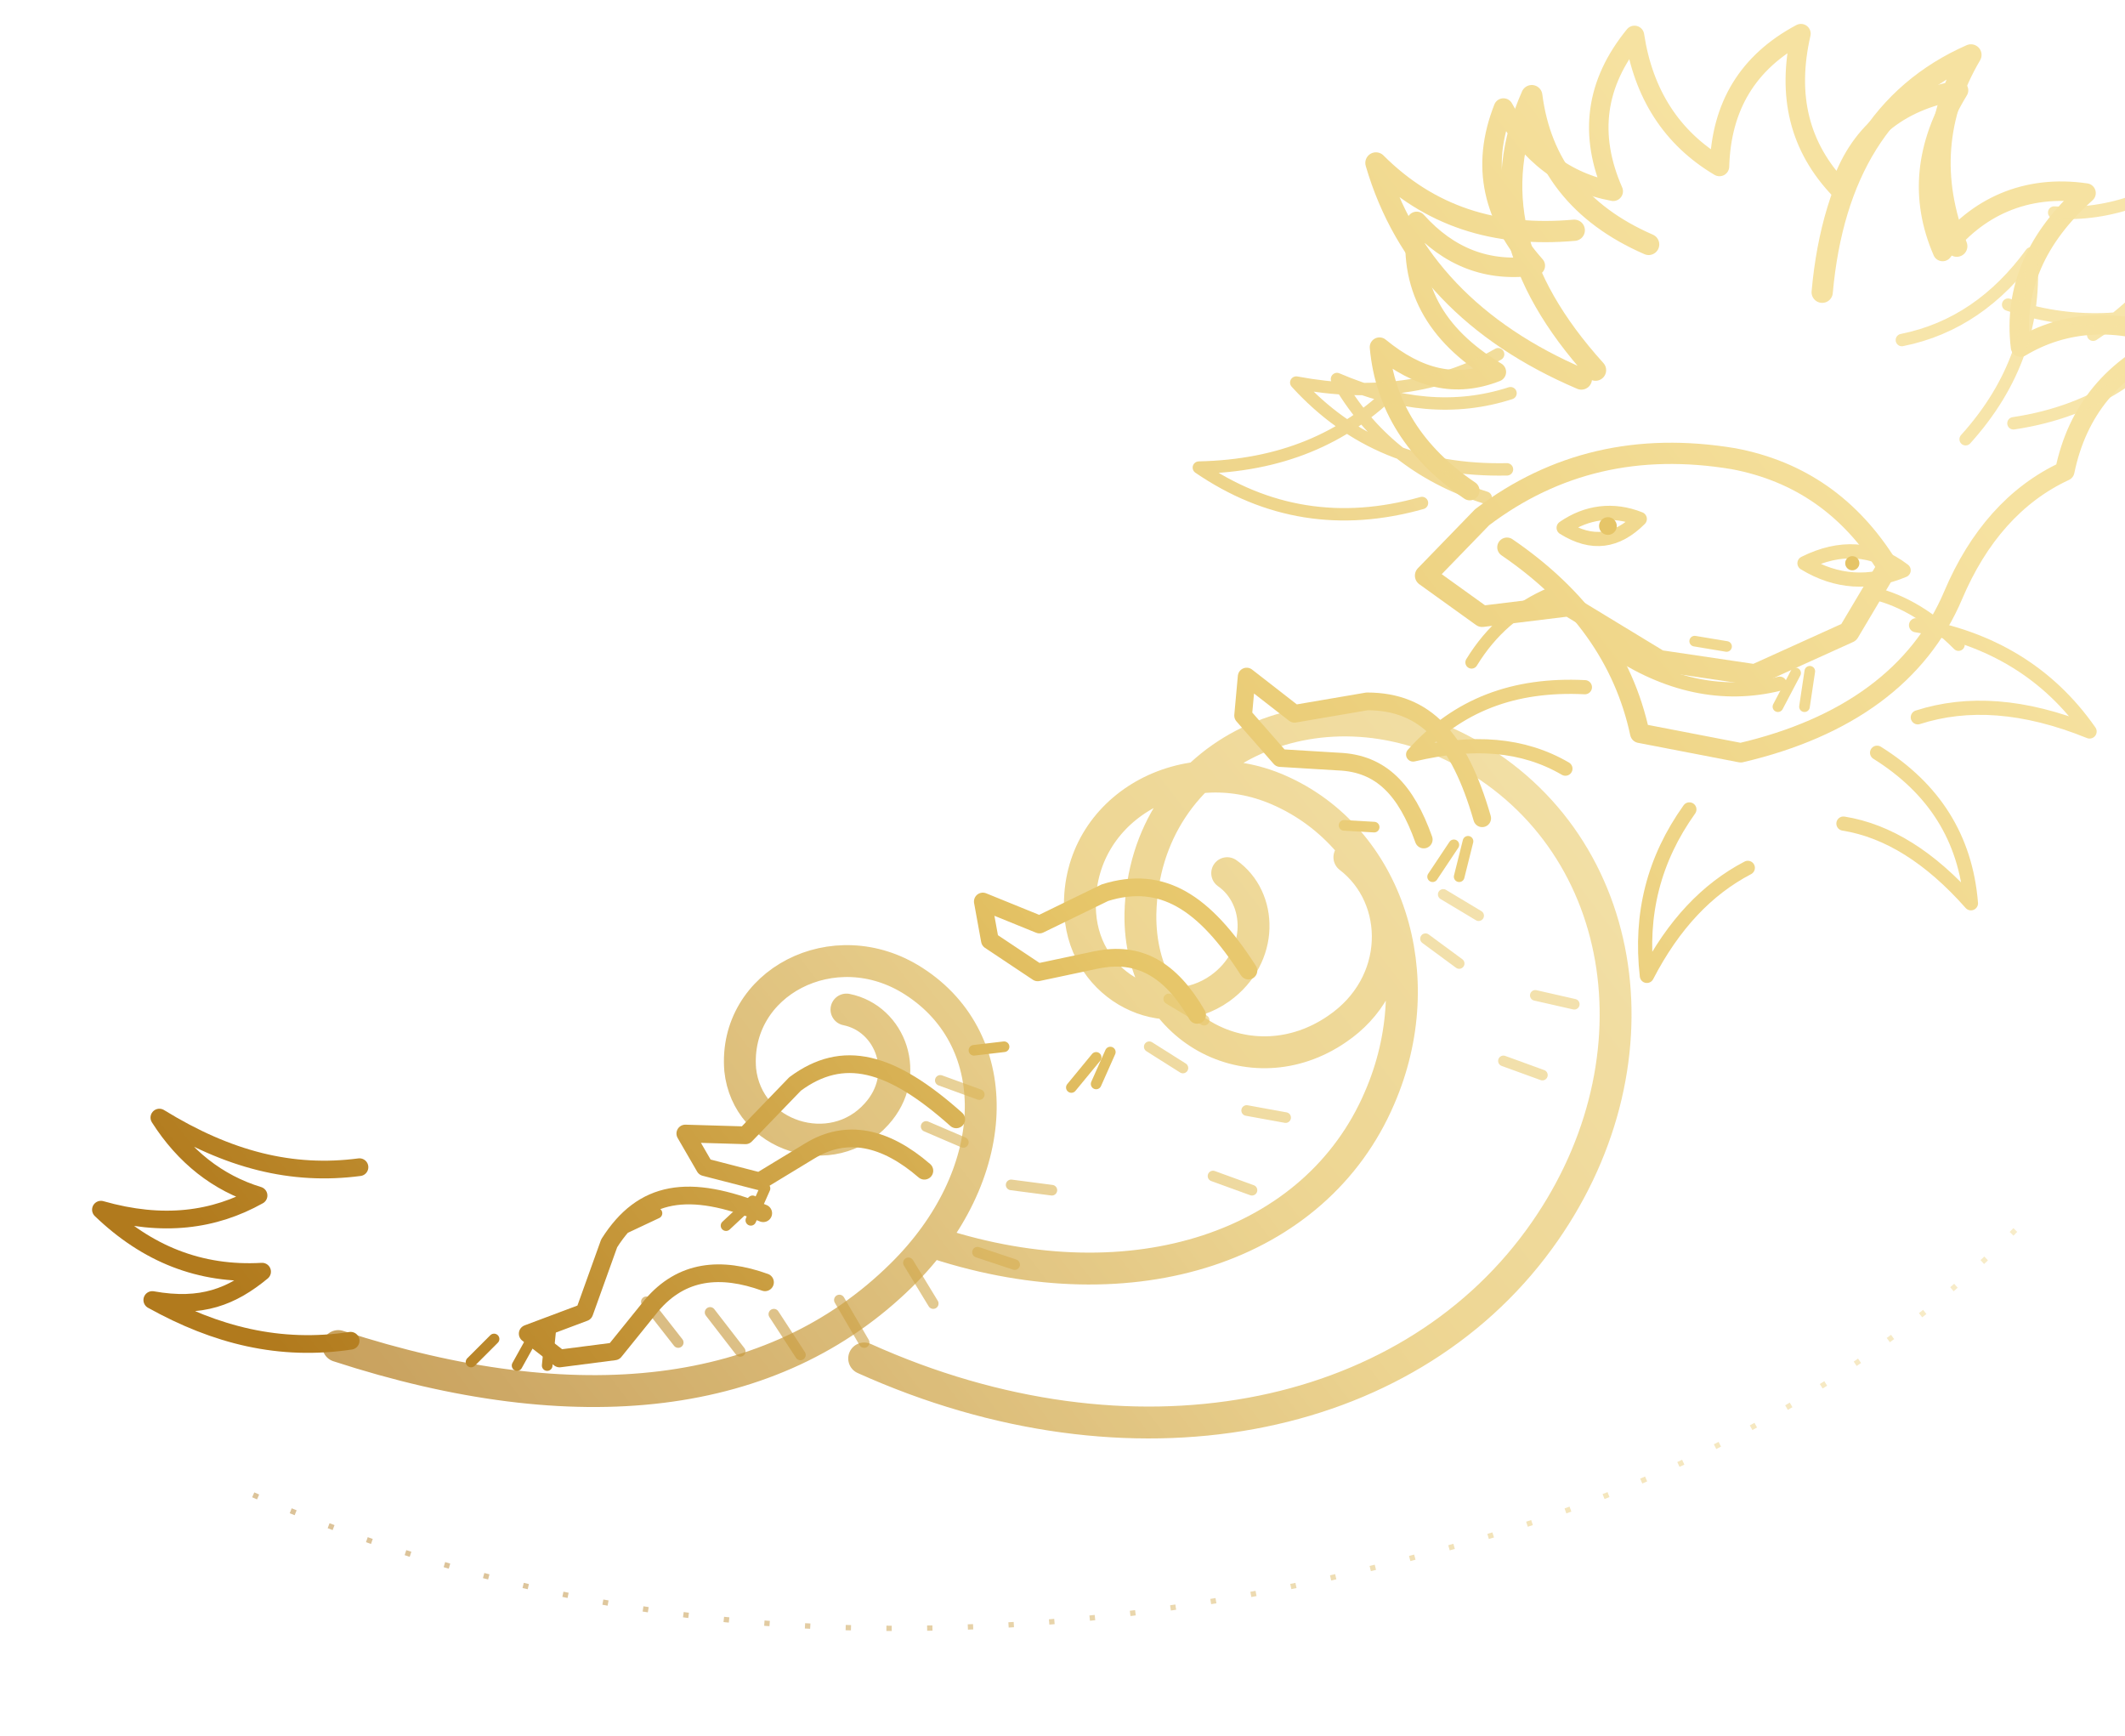
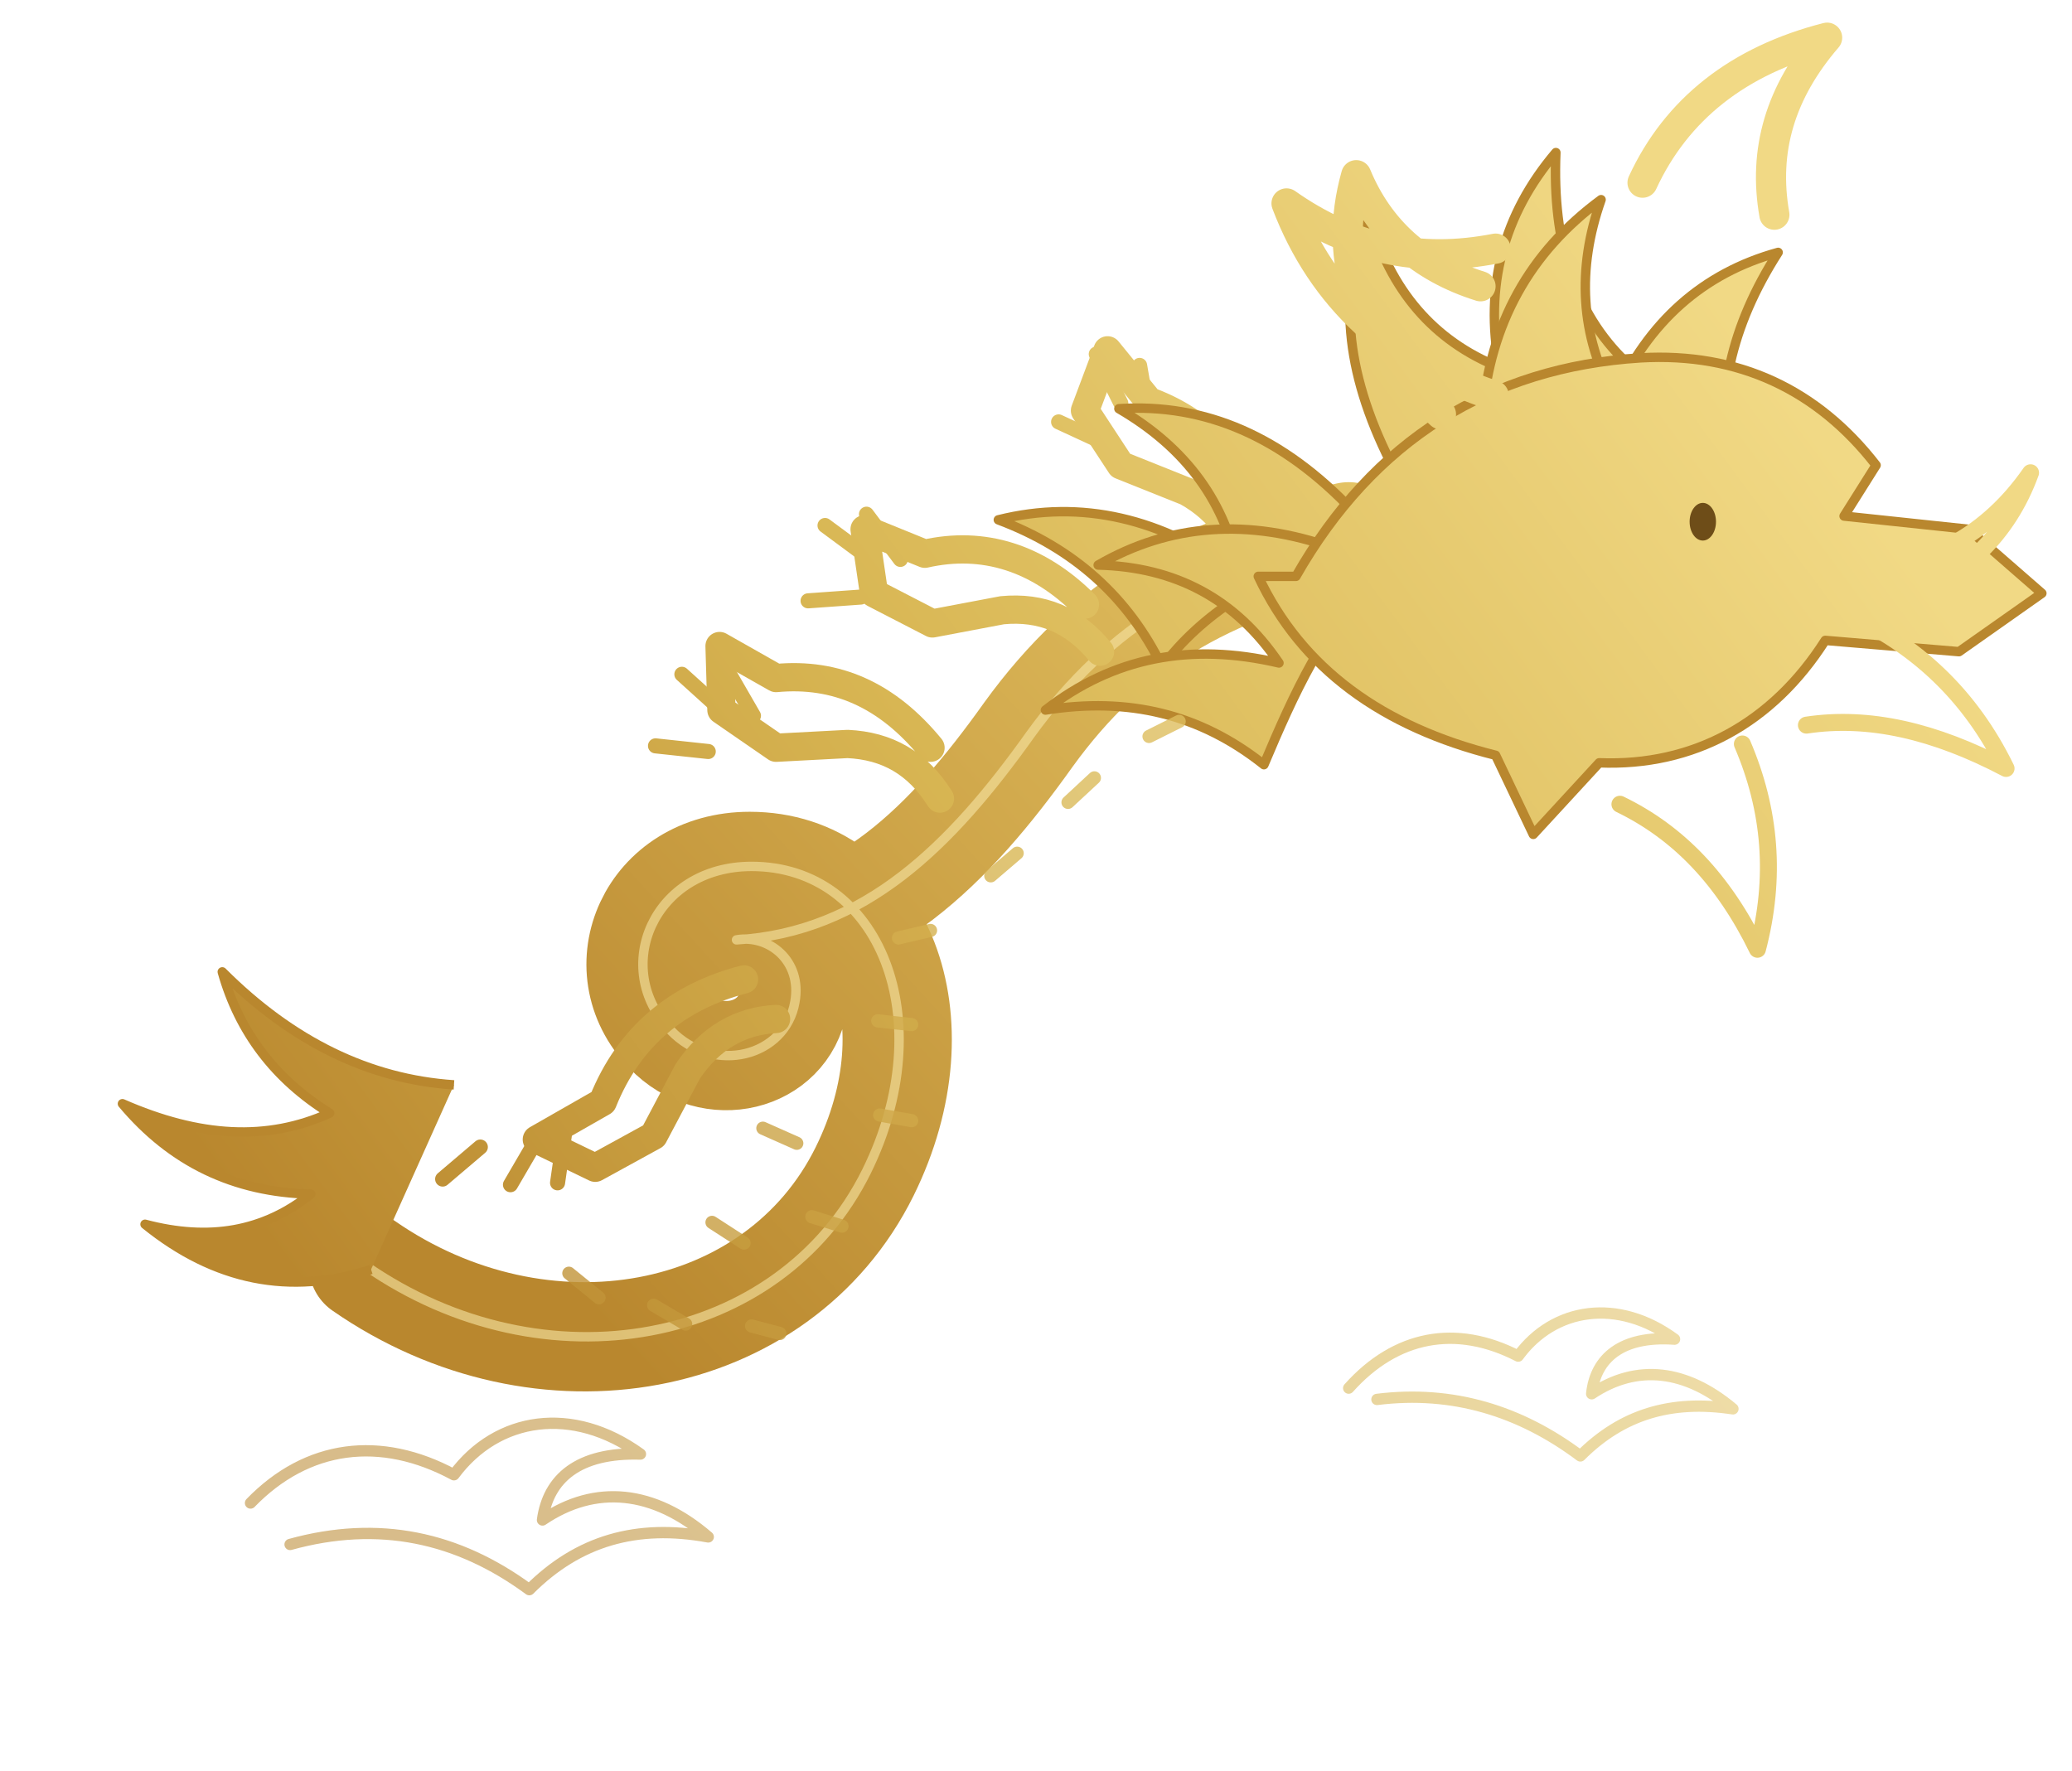
- <svg xmlns="http://www.w3.org/2000/svg" viewBox="0 0 1200 980" fill="none">
+ <svg xmlns="http://www.w3.org/2000/svg" viewBox="0 0 1100 940" fill="none">
  <defs>
-     <linearGradient id="gold" x1="174" y1="782" x2="1010" y2="142" gradientUnits="userSpaceOnUse">
-       <stop stop-color="#B17A1D" />
-       <stop offset=".48" stop-color="#E6C568" />
-       <stop offset="1" stop-color="#F6E2A1" />
+     <linearGradient id="gold" x1="190" y1="725" x2="927" y2="179" gradientUnits="userSpaceOnUse">
+       <stop stop-color="#B9872E" />
+       <stop offset=".48" stop-color="#D8B653" />
+       <stop offset="1" stop-color="#F1D985" />
    </linearGradient>
-     <linearGradient id="body" x1="264" y1="835" x2="934" y2="231" gradientUnits="userSpaceOnUse">
-       <stop stop-color="#C39337" stop-opacity=".03" />
-       <stop offset=".55" stop-color="#E2BD5F" stop-opacity=".1" />
-       <stop offset="1" stop-color="#F5D981" stop-opacity=".04" />
+     <linearGradient id="bodyGold" x1="312" y1="696" x2="774" y2="269" gradientUnits="userSpaceOnUse">
+       <stop stop-color="#B9872E" />
+       <stop offset="1" stop-color="#E6C666" />
    </linearGradient>
  </defs>
+   <g stroke="url(#bodyGold)" stroke-linecap="round" stroke-linejoin="round">
+     <path d="M193 672c95 66 220 43 266-50 40-81 7-162-61-162-52 0-75 54-43 87 23 24 61 14 66-15 4-22-14-36-31-33 68-4 114-50 156-109 42-58 94-89 170-105" stroke-width="58" />
+     <path d="M194 672c95 66 220 43 266-50 40-81 7-162-61-162-52 0-75 54-43 87 23 24 61 14 66-15 4-22-14-36-31-33 68-4 114-50 156-109 42-58 94-89 170-105" stroke="#F6E3A1" stroke-width="5" opacity=".62" />
+   </g>
+   <path d="M197 674c-43 14-83 6-120-24 34 9 63 4 88-16-41-1-74-17-100-48 41 18 77 20 110 5-29-18-48-43-57-75 37 37 78 57 123 60" fill="url(#gold)" stroke="#B9872E" stroke-width="5" stroke-linejoin="round" />
+   <g stroke="url(#gold)" stroke-width="15" stroke-linecap="round" stroke-linejoin="round">
+     <path d="M395 520c-35 9-61 30-75 65l-35 20 31 15 31-17 18-34c12-18 28-27 47-28" />
+     <path d="M285 605l-14 24m29-29-4 28m-41-19-20 17" stroke-width="8" />
+     <path d="M494 397c-23-28-50-40-82-37l-30-17 1 34 29 20 38-2c21 1 37 10 49 29" />
+     <path d="M383 377l-21-19m38 22-15-26m-9 45-28-3" stroke-width="8" />
+     <path d="M576 321c-25-25-54-34-85-27l-32-13 5 34 31 16 37-7c21-2 38 5 52 22" />
+     <path d="M461 296l-23-17m40 18-18-24m-3 44-28 2" stroke-width="8" />
+     <path d="M670 279c-10-33-30-55-60-66l-22-27-12 32 19 29 35 14c18 10 29 26 33 46" />
+     <path d="M595 214l-13-26m28 35-5-29m-17 42-26-12" stroke-width="8" />
+   </g>
+   <g fill="url(#gold)" stroke="#B9872E" stroke-linejoin="round" stroke-width="5">
+     <path d="M718 271c-37-39-78-57-124-54 36 21 57 50 64 88-41-30-84-40-128-29 40 15 69 41 87 78 20-27 53-49 101-65Z" />
+     <path d="M738 245c-24-48-28-91-11-130 11 39 34 66 69 80-8-43 2-81 30-114-2 48 10 85 37 111-20 28-31 62-33 104Z" />
+     <path d="M787 220c4-48 25-86 63-114-13 37-11 72 7 105 18-40 47-66 87-77-25 39-34 78-26 119Z" />
+     <path d="M708 291c-45-16-87-13-125 9 41 1 73 18 96 52-47-11-88-3-124 25 44-7 82 2 116 29 16-38 32-73 60-101Z" />
+     <path d="M688 306c41-72 103-111 183-116 52-3 94 17 125 57l-17 27 66 7 39 34-44 31-71-6c-28 44-70 67-120 65l-35 38-20-42c-60-15-103-46-126-95Z" />
+   </g>
  <g stroke="url(#gold)" stroke-linecap="round" stroke-linejoin="round">
-     <path d="M191 760c135 44 246 31 318-40 57-56 60-132 7-166-45-29-102 1-98 50 4 38 52 53 77 25 20-22 8-54-17-59m51 132c111 36 214 2 250-82 30-69 5-147-57-174-55-24-116 12-112 70 3 42 48 64 79 42 25-18 24-51 4-65m-205 274c151 68 305 37 381-67 71-97 53-223-41-275-83-46-182-1-184 91-1 66 63 98 111 65 37-25 37-74 7-97" stroke-width="18" opacity=".72" />
-     <path d="M198 757c-40 6-76-3-112-23 28 5 45-2 62-16-35 2-65-10-91-35 35 10 64 6 89-8-23-7-42-22-56-44 39 24 75 33 113 28" stroke-width="10" />
-     <path d="M365 735l18 23m18-17 17 22m19-21 15 23m22-31 14 24m25-45 14 23m-4-100 21 9m-13-35 22 8m-1 89 21 7m-2-45 23 3m55-81 19 12m-8-39 20 12m5 88 22 8m-3-45 22 4m79-101 19 14m-9-39 20 12m14 82 22 8m-4-45 22 5" stroke-width="6" opacity=".62" />
-     <path d="M431 685c-42-17-68-13-87 17l-14 39-32 12 18 14 31-4 21-26c17-20 39-22 64-13m108-92c-37-33-64-40-91-20l-28 29-34-1 11 19 31 8 28-17c21-13 43-8 65 11m183-113c-25-39-49-54-81-44l-37 18-32-13 4 22 27 18 33-7c24-5 42 5 57 31m161-111c-13-45-32-66-65-66l-41 7-27-21-2 22 21 24 33 2c24 1 38 16 48 44" stroke-width="10" />
-     <path d="M302 753l-10 18m19-20-2 20m-30-15-13 13m159-91-15 14m22-21-8 18m-53-4-17 8m265-96-14 17m22-20-8 18m-52-21-17 2m271-116-12 18m20-20-5 20m-48-28-17-1m255-86-10 19m18-20-3 20m-44-34-18-3" stroke-width="6" />
-     <path d="M830 277c-31-21-48-48-51-81 22 18 43 23 66 14-35-21-50-49-45-85 18 20 40 29 67 25-24-27-31-56-18-89 14 26 35 42 62 47-14-32-10-61 12-88 5 33 21 58 48 74 1-34 16-59 46-75-8 35-1 64 22 88 10-31 32-50 67-56-19 31-22 61-9 91 19-25 47-38 81-33-28 25-41 54-37 87 25-15 55-17 87-4-35 15-55 40-62 74-28 13-49 37-63 70-19 45-60 75-120 89l-57-11c-9-42-34-77-75-105" stroke-width="11" />
-     <path d="M839 281c-38-12-66-35-84-67 35 15 67 18 98 8m-2 43c-49 1-88-15-119-49 43 8 81 3 114-16m-43 84c-46 13-88 6-126-20 46-1 82-16 111-45m322 29c28-31 40-66 37-105-19 26-43 43-73 49m108-3c38-25 60-59 67-101-28 23-57 34-89 32m-23 119c47-7 82-31 106-70-38 14-74 15-109 3" stroke-width="7" opacity=".9" />
-     <path d="M901 209c-47-52-59-103-36-155 5 39 27 67 66 84m98 27c6-67 34-112 84-134-20 34-23 70-8 108m-212 75c-61-26-100-67-116-122 30 30 67 42 112 38" stroke-width="12" />
-     <path d="M837 292c41-31 88-42 142-33 37 7 66 27 87 61l-22 37-53 24-54-8-51-31-49 6-32-23 32-33Z" stroke-width="12" />
-     <path d="M883 298c13-9 28-11 43-5-13 13-27 15-43 5Zm136 20c20-10 39-9 56 4-19 8-38 7-56-4Zm-109 48c31 21 63 28 95 20" stroke-width="8" />
-     <circle cx="908" cy="297" r="5" fill="#E6C568" stroke="none" />
-     <circle cx="1046" cy="318" r="4" fill="#E6C568" stroke="none" />
-     <path d="M1082 353c42 7 75 27 98 60-37-15-69-17-97-8m-23 20c32 20 50 48 53 85-23-26-47-41-72-45m-146-77c-40-2-72 10-97 38 34-8 62-6 86 8m70 23c-20 28-28 59-24 94 15-29 34-49 57-61" stroke-width="8" />
-     <path d="M876 335c-19 8-34 21-45 39m227-39c17 4 33 14 48 29" stroke-width="7" />
+     <path d="M765 220c-43-39-58-81-45-127 12 29 34 49 66 59m86-55c18-39 51-65 98-77-25 29-34 60-28 94m-149 96c-54-18-91-52-110-102 34 24 70 32 111 24" stroke-width="16" />
+     <path d="M883 274c20-14 42-15 64-3-20 18-42 20-64 3Zm17 2c8 8 12 18 10 29" stroke-width="8" />
+     <path d="M982 304c42-3 73-20 96-53-12 33-36 56-71 69m-28 5c38 17 67 44 86 83-38-20-73-28-106-23m-34 10c15 35 18 71 8 109-18-37-42-62-73-77m25-151c-43-1-77 13-103 44 39-9 69-5 93 13" stroke-width="9" />
+     <path d="M796 322c22 22 49 36 81 40m83-42 24 6" stroke-width="8" />
  </g>
-   <path d="M143 844c209 92 443 100 699 23 126-38 230-101 309-186" stroke="url(#gold)" stroke-width="3" stroke-dasharray="3 20" opacity=".45" />
+   <ellipse cx="904" cy="277" rx="7" ry="10" fill="#6E4D18" />
+   <g stroke="url(#gold)" stroke-linecap="round" stroke-linejoin="round" opacity=".8">
+     <path d="m302 676 16 13m29 4 17 10m35 1 15 4m-36-59 17 11m36-14 16 5m-42-52 18 8m44-15 17 3m-18-53 18 2m-7-46 17-4m32-29 14-12m27-27 14-13m29-22 16-8" stroke-width="7" />
+     <path d="M133 798c30-31 69-36 108-15 23-31 63-37 99-11-33-1-49 13-52 35 28-19 59-16 88 9-38-7-69 2-95 28-38-28-80-37-127-24m562-83c25-28 57-34 90-17 19-26 53-31 83-9-28-2-42 10-44 29 24-16 50-13 75 8-33-5-59 3-81 25-32-24-68-35-108-30" stroke-width="6" opacity=".7" />
+   </g>
</svg>
